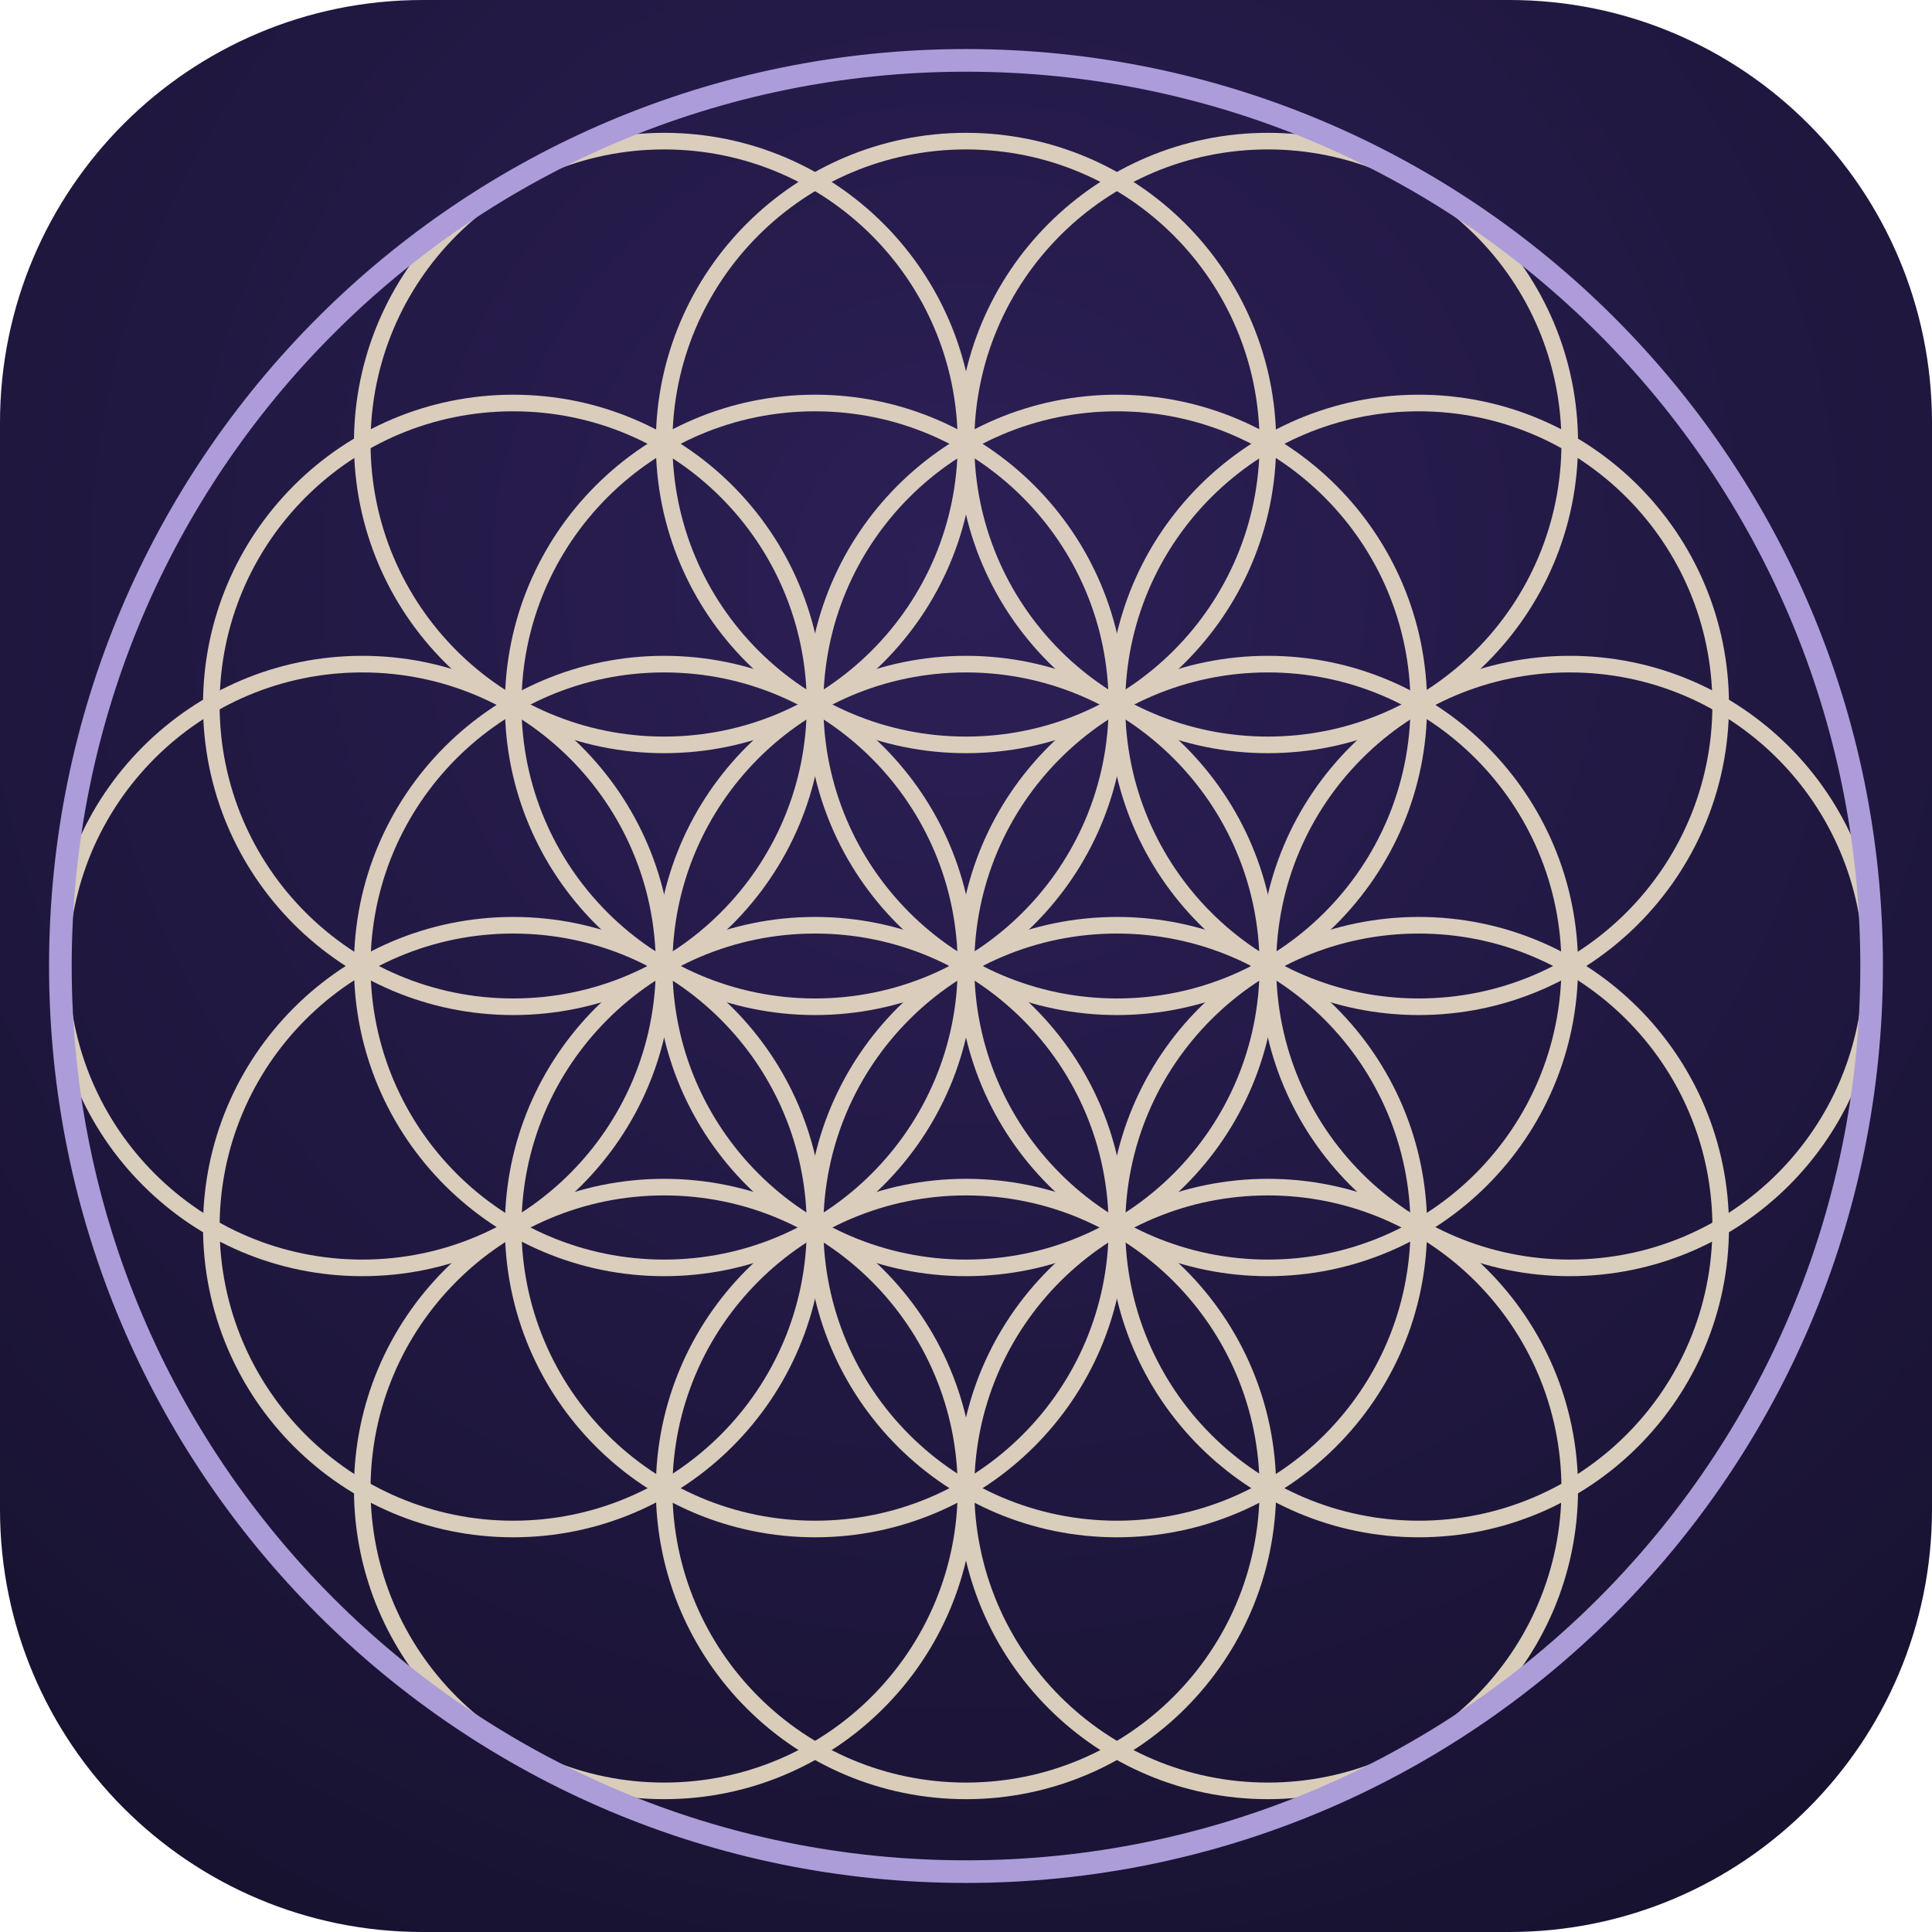
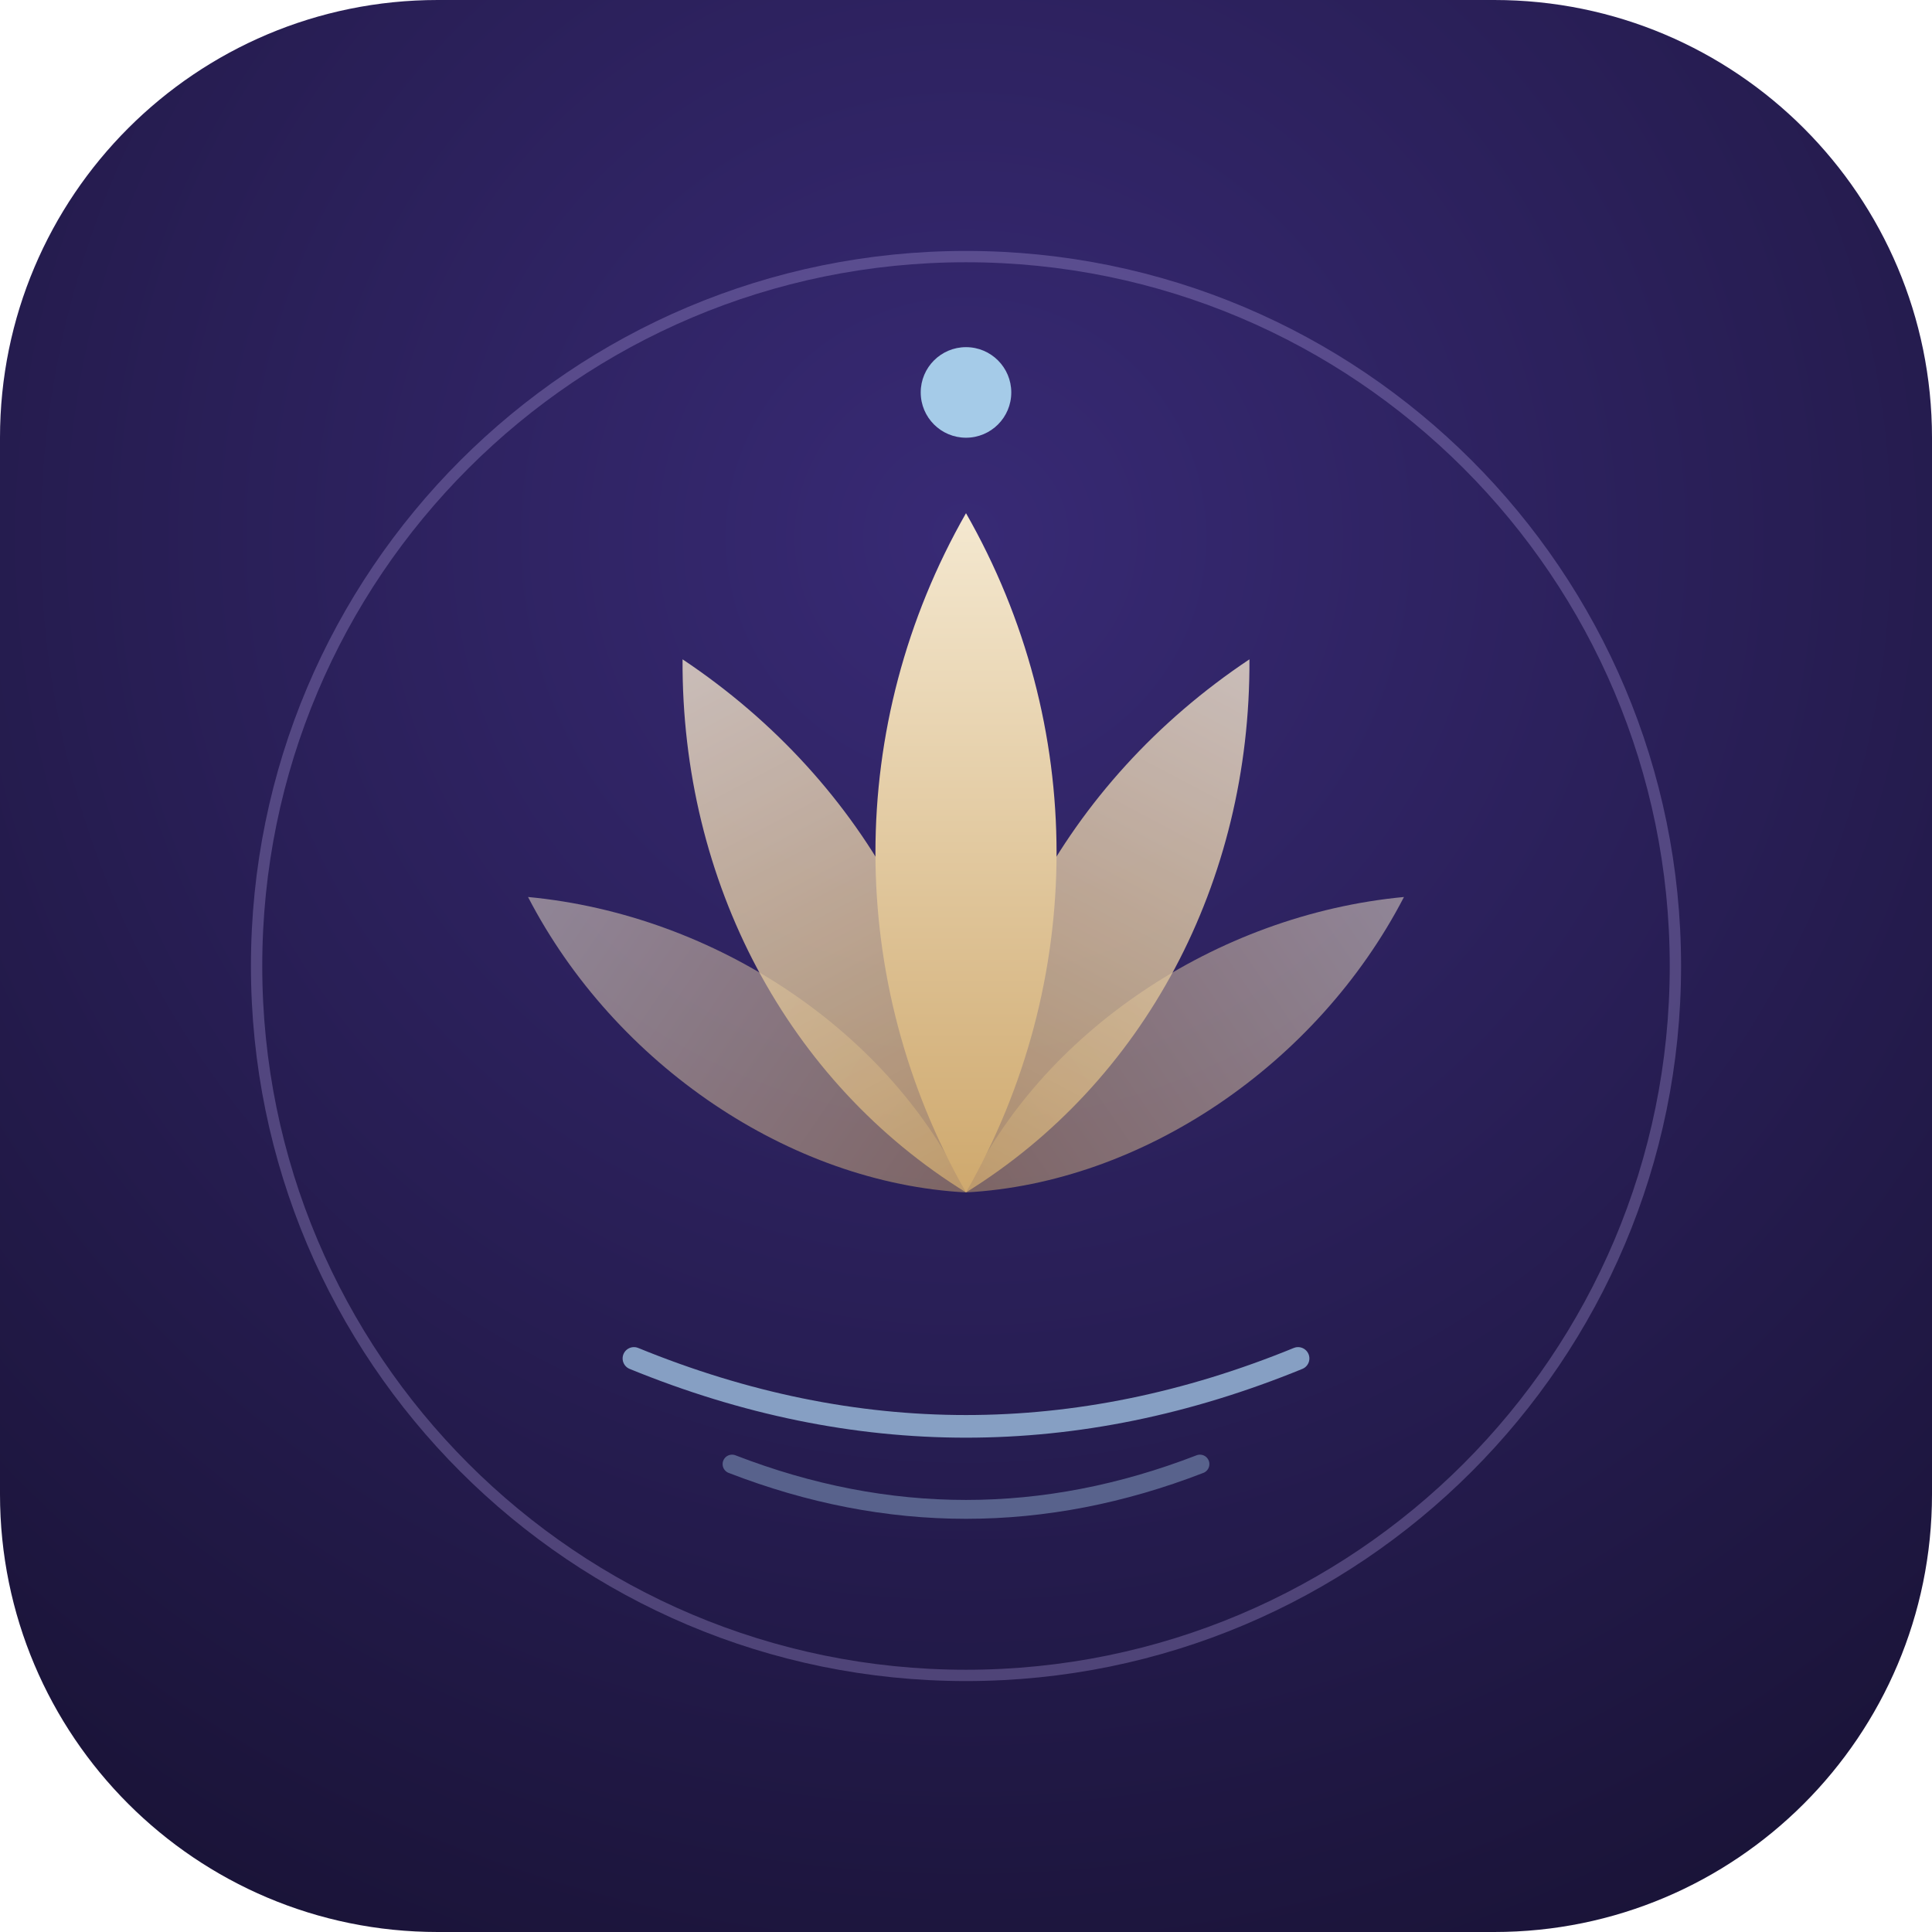
<svg xmlns="http://www.w3.org/2000/svg" viewBox="0 0 256 256">
  <defs>
-     <radialGradient id="bg" cx="50%" cy="30%" r="90%">
-       <stop offset="0%" stop-color="#2c1f56" />
-       <stop offset="100%" stop-color="#14102a" />
+     <radialGradient id="bg" cx="50%" cy="28%" r="95%">
+       <stop offset="0%" stop-color="#382a75" />
+       <stop offset="100%" stop-color="#140f2c" />
    </radialGradient>
+     <linearGradient id="petal" x1="0" y1="0" x2="0" y2="1">
+       <stop offset="0%" stop-color="#f4e8d0" />
+       <stop offset="100%" stop-color="#cfa96e" />
+     </linearGradient>
  </defs>
-   <rect width="256" height="256" rx="56" fill="url(#bg)" />
-   <g fill="none" stroke="#e9dcc6" stroke-width="2.2" opacity="0.92">
-     <circle cx="88" cy="58.7" r="40" />
-     <circle cx="128" cy="58.7" r="40" />
-     <circle cx="168" cy="58.7" r="40" />
-     <circle cx="68" cy="93.4" r="40" />
-     <circle cx="108" cy="93.4" r="40" />
-     <circle cx="148" cy="93.4" r="40" />
-     <circle cx="188" cy="93.4" r="40" />
-     <circle cx="48" cy="128" r="40" />
-     <circle cx="88" cy="128" r="40" />
-     <circle cx="128" cy="128" r="40" />
-     <circle cx="168" cy="128" r="40" />
-     <circle cx="208" cy="128" r="40" />
-     <circle cx="68" cy="162.6" r="40" />
-     <circle cx="108" cy="162.6" r="40" />
-     <circle cx="148" cy="162.6" r="40" />
-     <circle cx="188" cy="162.6" r="40" />
-     <circle cx="88" cy="197.3" r="40" />
-     <circle cx="128" cy="197.3" r="40" />
-     <circle cx="168" cy="197.3" r="40" />
-     <circle cx="128" cy="128" r="120" stroke="#b9a7e6" stroke-width="3" />
+   <rect width="256" height="256" rx="58" fill="url(#bg)" />
+   <circle cx="128" cy="128" r="94" fill="none" stroke="#b9a7e6" stroke-opacity=".3" stroke-width="1.5" />
+   <g transform="rotate(-56 128 158)" opacity=".5">
+     <path d="M128 88 C140 110 140 138 128 158 C116 138 116 110 128 88 Z" fill="url(#petal)" />
  </g>
+   <g transform="rotate(56 128 158)" opacity=".5">
+     <path d="M128 88 C140 110 140 138 128 158 C116 138 116 110 128 88 Z" fill="url(#petal)" />
+   </g>
+   <g transform="rotate(-28 128 158)" opacity=".78">
+     <path d="M128 78 C142 104 142 134 128 158 C114 134 114 104 128 78 Z" fill="url(#petal)" />
+   </g>
+   <g transform="rotate(28 128 158)" opacity=".78">
+     <path d="M128 78 C142 104 142 134 128 158 C114 134 114 104 128 78 Z" fill="url(#petal)" />
+   </g>
+   <path d="M128 68 C144 96 144 130 128 158 C112 130 112 96 128 68 Z" fill="url(#petal)" />
+   <path d="M84 180 Q128 198 172 180" fill="none" stroke="#a5cbe8" stroke-width="3" stroke-linecap="round" opacity=".75" />
+   <path d="M97 194 Q128 206 159 194" fill="none" stroke="#a5cbe8" stroke-width="2.5" stroke-linecap="round" opacity=".4" />
+   <circle cx="128" cy="52" r="6" fill="#a5cbe8" />
</svg>
